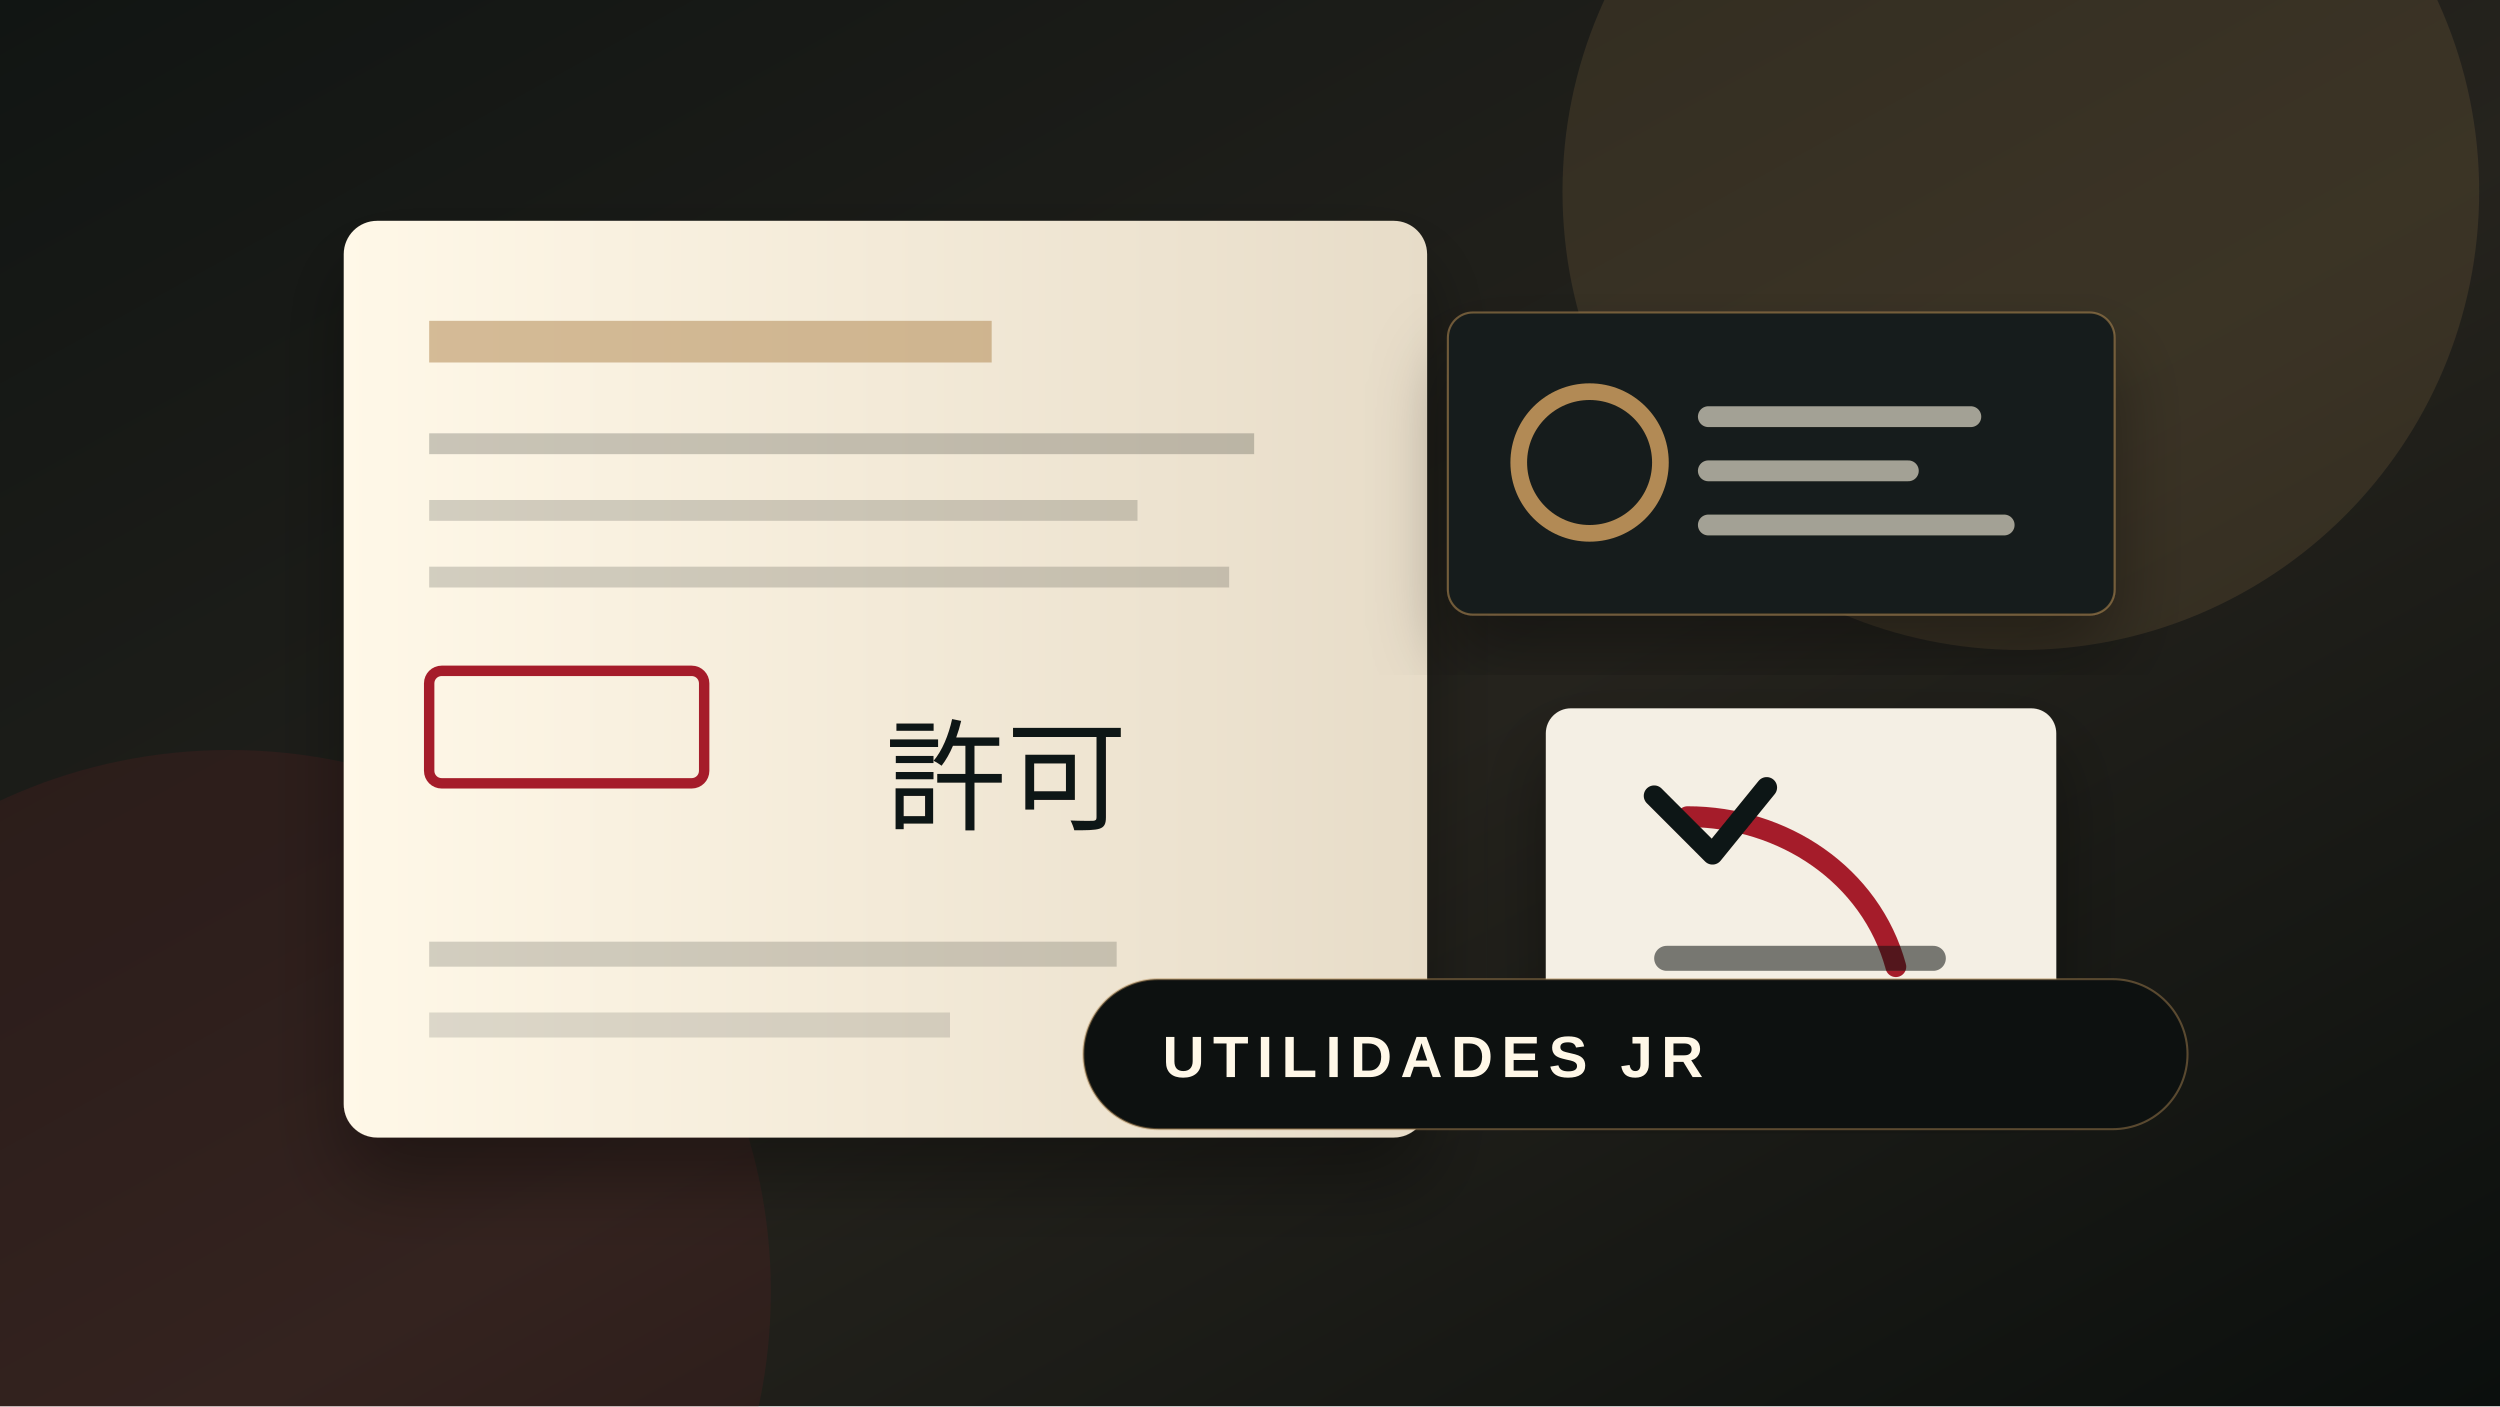
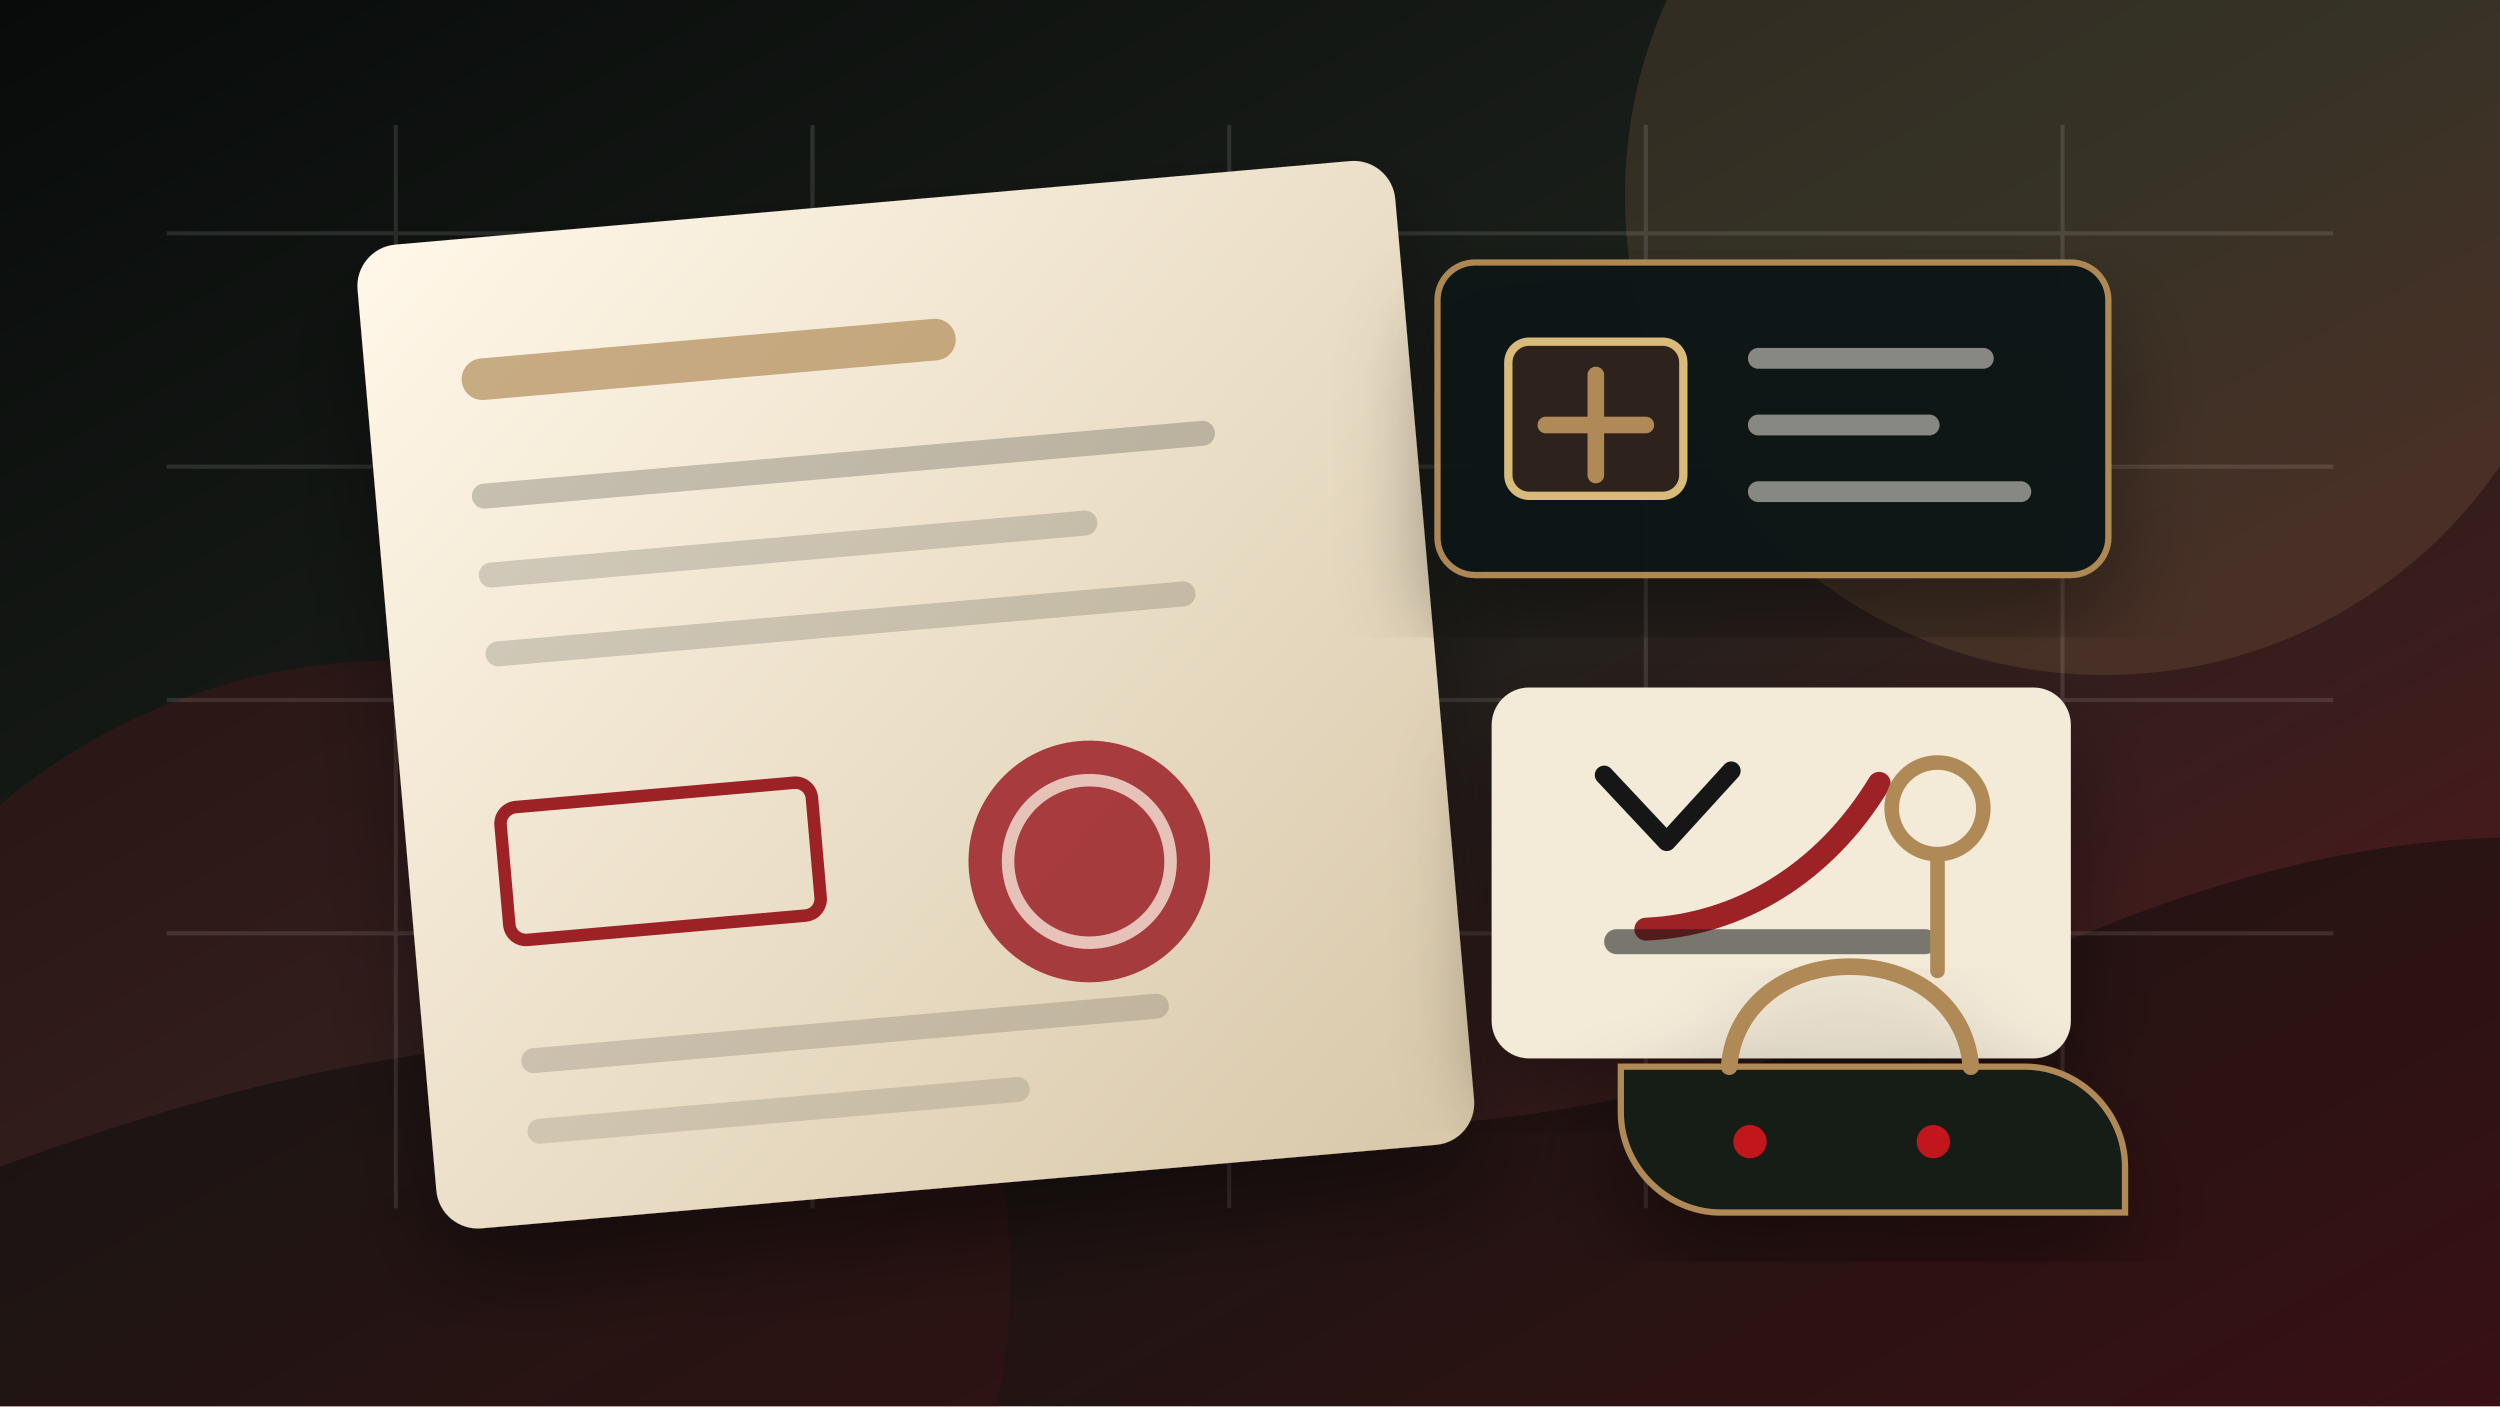
<svg xmlns="http://www.w3.org/2000/svg" viewBox="0 0 1200 675" role="img" aria-labelledby="title desc">
  <defs>
-     <linearGradient id="bg" x1="0" x2="1" y1="0" y2="1">
-       <stop offset="0" stop-color="#111513" />
-       <stop offset="0.55" stop-color="#25231d" />
-       <stop offset="1" stop-color="#0b0f0d" />
+     <linearGradient id="bg" x1="0" y1="0" x2="1" y2="1">
+       <stop offset="0" stop-color="#080b0a" />
+       <stop offset=".48" stop-color="#1d211c" />
+       <stop offset="1" stop-color="#5e171c" />
    </linearGradient>
-     <linearGradient id="paper" x1="0" x2="1">
-       <stop offset="0" stop-color="#fff8e8" />
-       <stop offset="1" stop-color="#e7dcc8" />
+     <linearGradient id="paper" x1="0" y1="0" x2="1" y2="1">
+       <stop offset="0" stop-color="#fff7e8" />
+       <stop offset="1" stop-color="#d8c8aa" />
+     </linearGradient>
+     <linearGradient id="gold" x1="0" y1="0" x2="1" y2="1">
+       <stop offset="0" stop-color="#d8ba7a" />
+       <stop offset="1" stop-color="#9a7443" />
    </linearGradient>
    <filter id="shadow" x="-20%" y="-20%" width="140%" height="140%">
-       <feDropShadow dx="0" dy="20" stdDeviation="18" flood-color="#000" flood-opacity=".35" />
+       <feDropShadow dx="0" dy="24" stdDeviation="22" flood-color="#000" flood-opacity=".38" />
    </filter>
  </defs>
  <rect width="1200" height="675" fill="url(#bg)" />
-   <circle cx="970" cy="92" r="220" fill="#b28a55" opacity=".16" />
-   <circle cx="110" cy="620" r="260" fill="#a51f2b" opacity=".12" />
-   <g filter="url(#shadow)">
-     <rect x="165" y="106" width="520" height="440" rx="16" fill="url(#paper)" />
-     <rect x="206" y="154" width="270" height="20" fill="#b28a55" opacity=".55" />
-     <rect x="206" y="208" width="396" height="10" fill="#111513" opacity=".22" />
-     <rect x="206" y="240" width="340" height="10" fill="#111513" opacity=".18" />
-     <rect x="206" y="272" width="384" height="10" fill="#111513" opacity=".18" />
-     <rect x="206" y="322" width="132" height="54" rx="6" fill="none" stroke="#a51f2b" stroke-width="5" />
-     <text x="425" y="394" fill="#111513" font-family="Georgia, serif" font-size="58">許可</text>
-     <rect x="206" y="452" width="330" height="12" fill="#111513" opacity=".18" />
-     <rect x="206" y="486" width="250" height="12" fill="#111513" opacity=".14" />
+   <circle cx="1010" cy="94" r="230" fill="#b08a57" opacity=".17" />
+   <circle cx="190" cy="612" r="295" fill="#c1121f" opacity=".13" />
+   <path d="M0 560c180-66 308-76 462-40 176 42 336 22 503-56 92-43 168-60 235-62v273H0z" fill="#050606" opacity=".42" />
+   <g opacity=".12" stroke="#f5f1ea" stroke-width="2">
+     <path d="M80 112h1040M80 224h1040M80 336h1040M80 448h1040" />
+     <path d="M190 60v520M390 60v520M590 60v520M790 60v520M990 60v520" />
  </g>
-   <g transform="translate(695 150)" filter="url(#shadow)">
-     <rect x="0" y="0" width="320" height="145" rx="12" fill="#181d1a" stroke="#b28a55" stroke-opacity=".55" />
-     <circle cx="68" cy="72" r="34" fill="none" stroke="#b28a55" stroke-width="8" />
-     <path d="M125 50h126M125 76h96M125 102h142" stroke="#fff8e8" stroke-opacity=".6" stroke-width="10" stroke-linecap="round" />
+   <g filter="url(#shadow)" transform="rotate(-5 445 338)">
+     <rect x="190" y="96" width="500" height="474" rx="20" fill="url(#paper)" />
+     <rect x="236" y="154" width="238" height="20" rx="10" fill="#b08a57" opacity=".68" />
+     <rect x="236" y="214" width="358" height="12" rx="6" fill="#101513" opacity=".22" />
+     <rect x="236" y="252" width="298" height="12" rx="6" fill="#101513" opacity=".17" />
+     <rect x="236" y="290" width="342" height="12" rx="6" fill="#101513" opacity=".17" />
+     <rect x="236" y="370" width="150" height="64" rx="8" fill="none" stroke="#9d2228" stroke-width="6" />
+     <circle cx="516" cy="420" r="58" fill="#9d2228" opacity=".86" />
+     <circle cx="516" cy="420" r="39" fill="none" stroke="#fff7e8" stroke-width="6" opacity=".72" />
+     <rect x="236" y="486" width="312" height="12" rx="6" fill="#101513" opacity=".16" />
+     <rect x="236" y="520" width="242" height="12" rx="6" fill="#101513" opacity=".13" />
  </g>
-   <g transform="translate(742 340)" filter="url(#shadow)">
-     <rect x="0" y="0" width="245" height="170" rx="12" fill="#f4efe4" />
-     <path d="M68 52c46 0 88 28 100 72" fill="none" stroke="#a51f2b" stroke-width="10" stroke-linecap="round" />
-     <path d="M58 120h128" stroke="#111513" stroke-opacity=".55" stroke-width="12" stroke-linecap="round" />
-     <path d="M80 70l-28-28M80 70l26-32" stroke="#111513" stroke-width="10" stroke-linecap="round" />
+   <g filter="url(#shadow)" transform="translate(690 126)">
+     <rect x="0" y="0" width="322" height="150" rx="18" fill="#101513" stroke="#b08a57" stroke-width="3" opacity=".98" />
+     <rect x="34" y="38" width="84" height="74" rx="10" fill="#2d201b" stroke="#d8ba7a" stroke-width="4" />
+     <path d="M154 46h108M154 78h82M154 110h126" stroke="#f5f1ea" stroke-opacity=".52" stroke-width="10" stroke-linecap="round" />
+     <path d="M52 78h48M76 54v48" stroke="#b08a57" stroke-width="8" stroke-linecap="round" />
  </g>
-   <g transform="translate(520 470)">
-     <rect x="0" y="0" width="530" height="72" rx="36" fill="#0d1110" stroke="#b28a55" stroke-opacity=".45" />
-     <text x="38" y="47" fill="#fff8e8" font-family="Arial, sans-serif" font-size="28" font-weight="700" letter-spacing="4">UTILIDADES JR</text>
+   <g filter="url(#shadow)" transform="translate(716 330)">
+     <rect x="0" y="0" width="278" height="178" rx="18" fill="#f3ead8" />
+     <path d="M74 116c45-2 86-27 112-70" fill="none" stroke="#9d2228" stroke-width="11" stroke-linecap="round" />
+     <path d="M60 122h148" stroke="#141816" stroke-opacity=".55" stroke-width="12" stroke-linecap="round" />
+     <path d="M84 74l-30-32M84 74l31-34" stroke="#141816" stroke-width="9" stroke-linecap="round" />
+     <circle cx="214" cy="58" r="22" fill="none" stroke="#b08a57" stroke-width="7" />
+     <path d="M214 82v54" stroke="#b08a57" stroke-width="7" stroke-linecap="round" />
  </g>
+   <g filter="url(#shadow)" transform="translate(778 512)">
+     <path d="M0 0h194c26 0 48 22 48 48v22H48C22 70 0 48 0 22z" fill="#171b18" stroke="#b08a57" stroke-width="3" />
+     <path d="M52 0c2-28 26-48 58-48s56 20 58 48" fill="none" stroke="#b08a57" stroke-width="8" stroke-linecap="round" />
+     <circle cx="62" cy="36" r="8" fill="#c1121f" />
+     <circle cx="150" cy="36" r="8" fill="#c1121f" />
+   </g>
+   <path d="M84 600h326" stroke="url(#gold)" stroke-width="2" opacity=".68" />
</svg>
